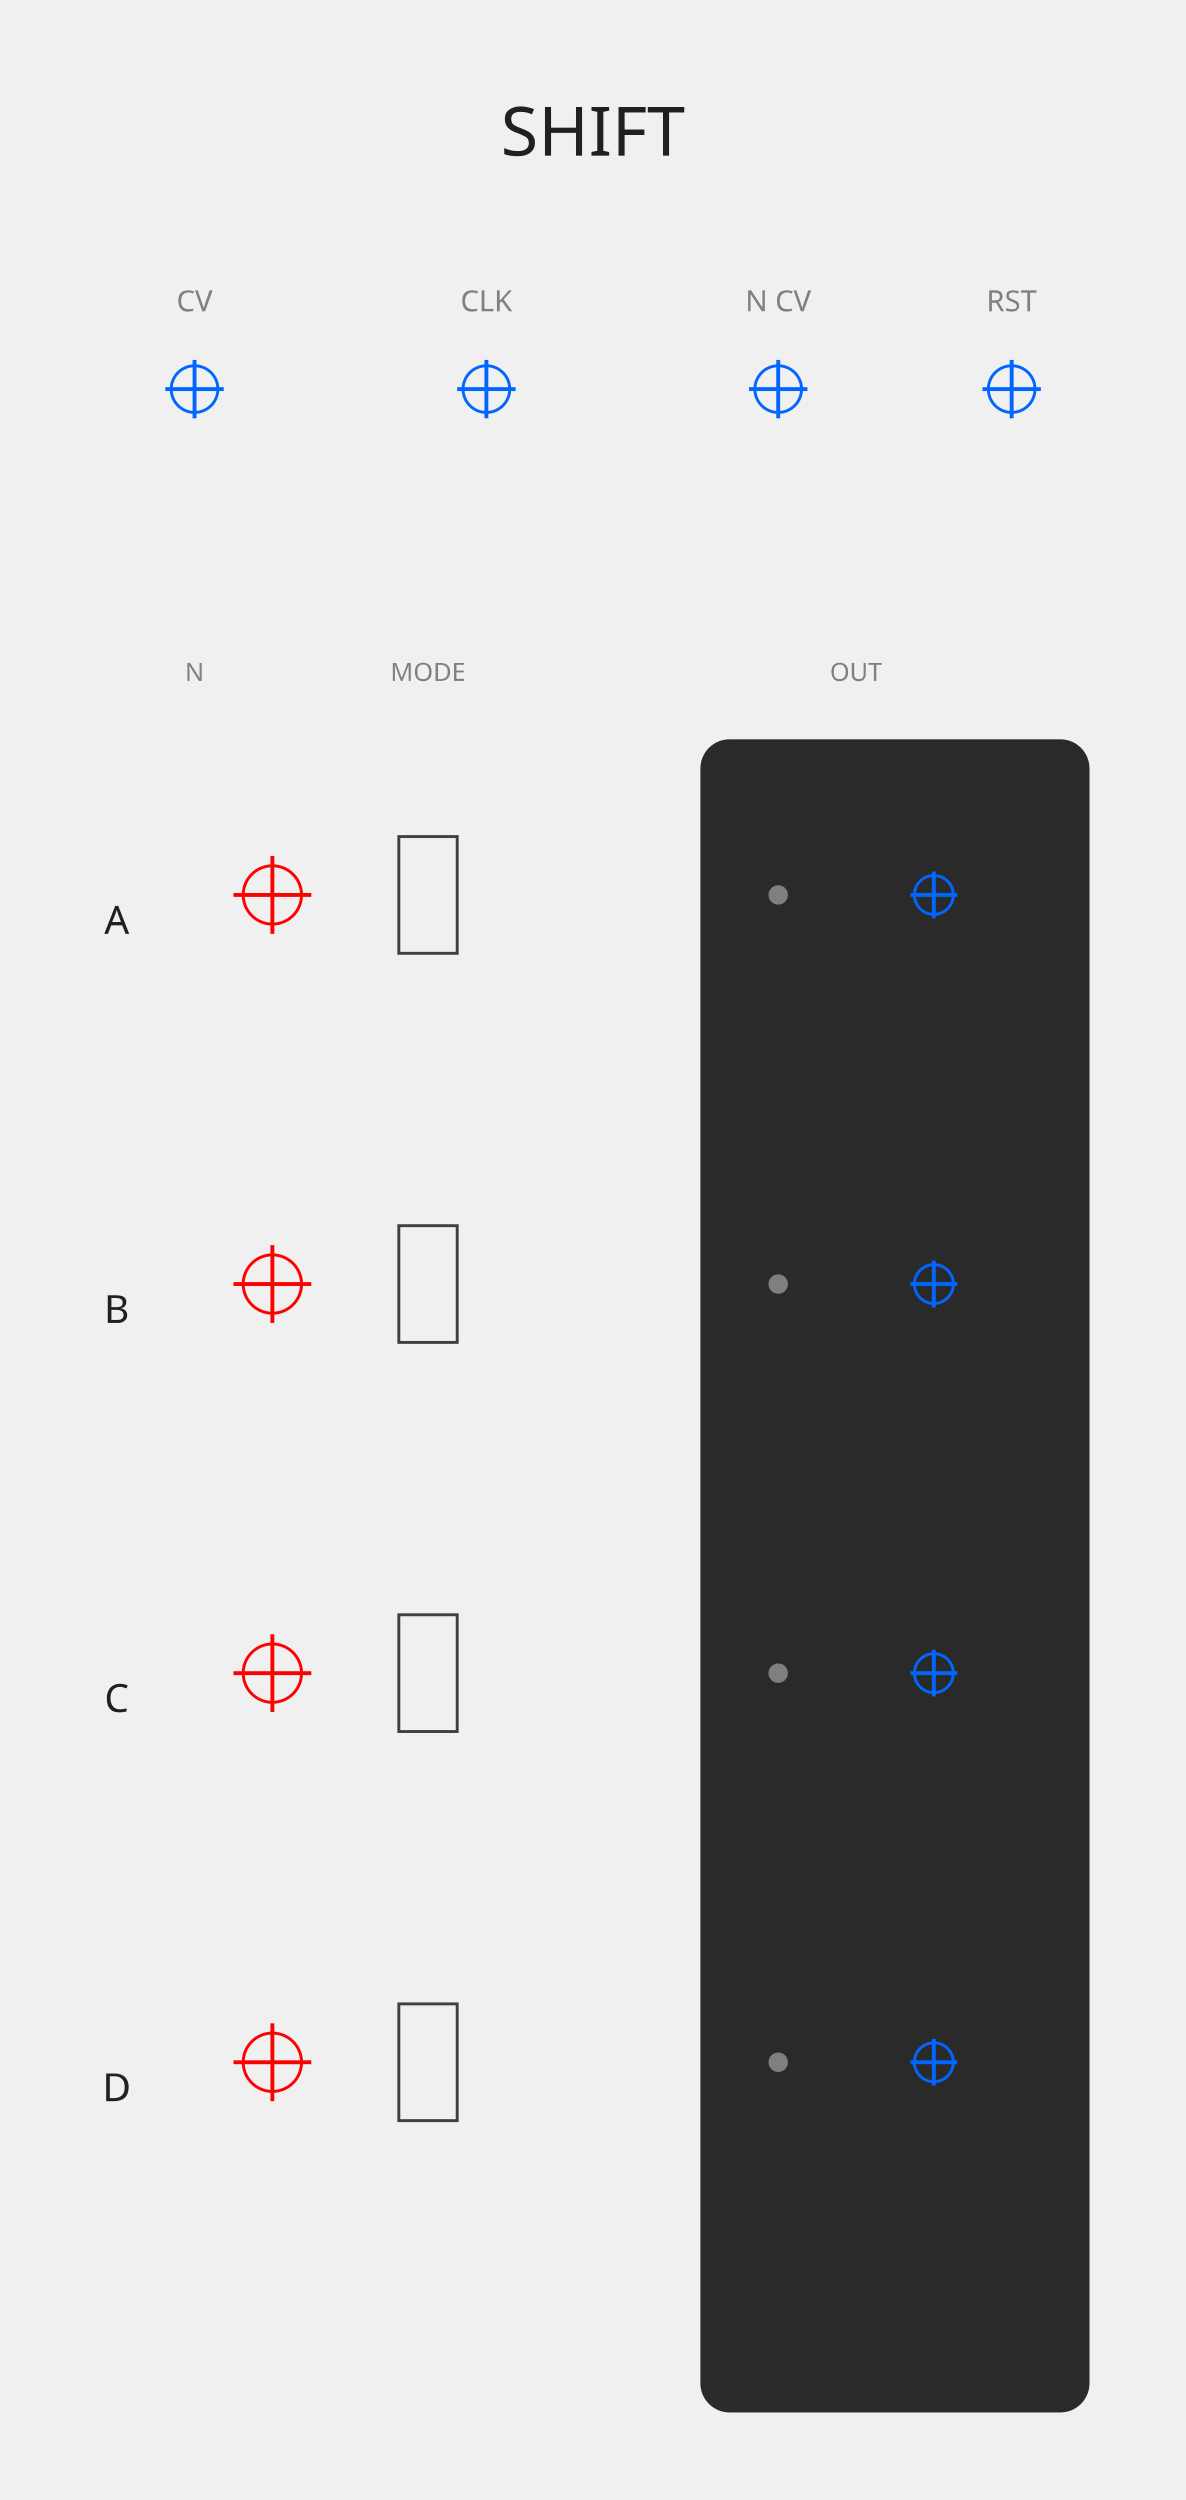
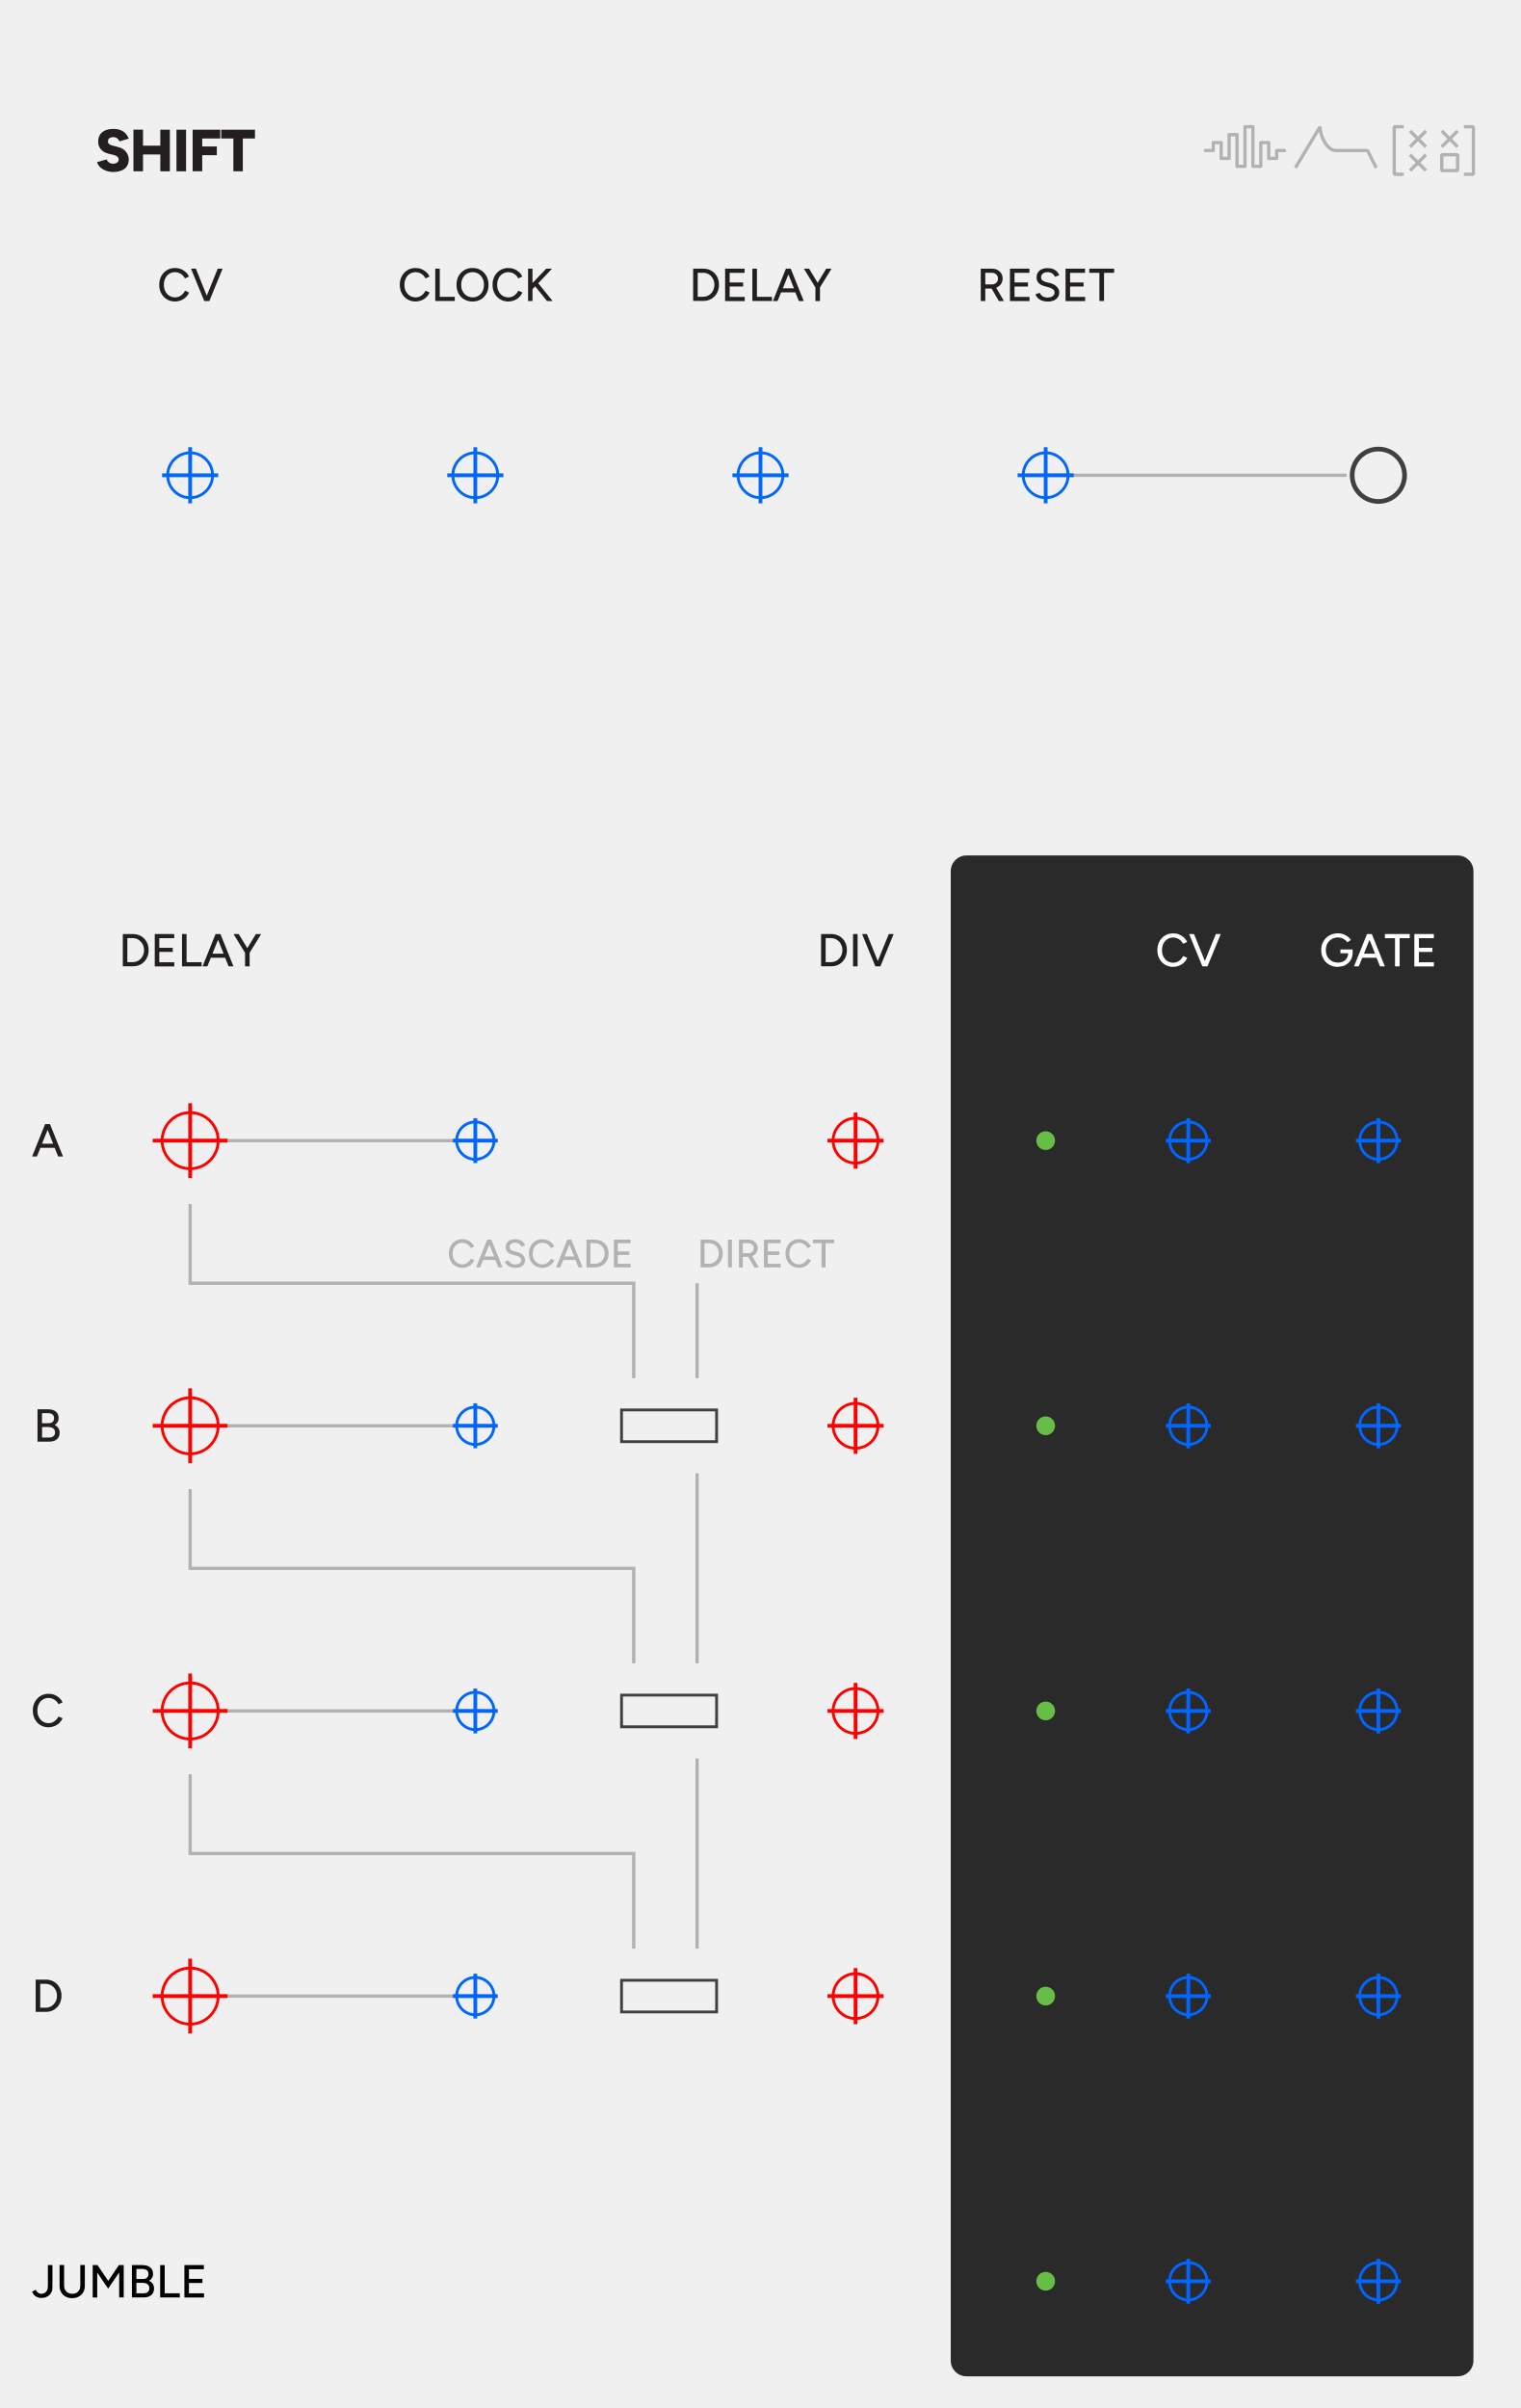
- <svg xmlns="http://www.w3.org/2000/svg" width="60.96mm" height="128.5mm" viewBox="0 0 60.96 128.5">
-   <rect width="60.96" height="128.5" fill="#f0f0f0" />
-   <text x="30.48" y="8" text-anchor="middle" font-family="sans-serif" font-size="3.5" fill="#231f20">SHIFT</text>
-   <text x="10" y="16" text-anchor="middle" font-family="sans-serif" font-size="1.5" fill="#808080">CV</text>
-   <text x="25" y="16" text-anchor="middle" font-family="sans-serif" font-size="1.5" fill="#808080">CLK</text>
-   <text x="40" y="16" text-anchor="middle" font-family="sans-serif" font-size="1.5" fill="#808080">N CV</text>
-   <text x="52" y="16" text-anchor="middle" font-family="sans-serif" font-size="1.5" fill="#808080">RST</text>
-   <g transform="translate(10,20)">
-     <line x1="-1.5" y1="0" x2="1.5" y2="0" stroke="#0066ff" stroke-width="0.2" />
-     <line x1="0" y1="-1.5" x2="0" y2="1.5" stroke="#0066ff" stroke-width="0.2" />
-     <circle cx="0" cy="0" r="1.2" fill="none" stroke="#0066ff" stroke-width="0.15" />
-   </g>
-   <g transform="translate(25,20)">
-     <line x1="-1.5" y1="0" x2="1.5" y2="0" stroke="#0066ff" stroke-width="0.2" />
-     <line x1="0" y1="-1.5" x2="0" y2="1.5" stroke="#0066ff" stroke-width="0.2" />
-     <circle cx="0" cy="0" r="1.2" fill="none" stroke="#0066ff" stroke-width="0.15" />
-   </g>
-   <g transform="translate(40,20)">
-     <line x1="-1.5" y1="0" x2="1.5" y2="0" stroke="#0066ff" stroke-width="0.2" />
-     <line x1="0" y1="-1.5" x2="0" y2="1.5" stroke="#0066ff" stroke-width="0.2" />
-     <circle cx="0" cy="0" r="1.2" fill="none" stroke="#0066ff" stroke-width="0.15" />
-   </g>
-   <g transform="translate(52,20)">
-     <line x1="-1.5" y1="0" x2="1.5" y2="0" stroke="#0066ff" stroke-width="0.2" />
-     <line x1="0" y1="-1.5" x2="0" y2="1.5" stroke="#0066ff" stroke-width="0.2" />
-     <circle cx="0" cy="0" r="1.2" fill="none" stroke="#0066ff" stroke-width="0.15" />
-   </g>
-   <text x="10" y="35" text-anchor="middle" font-family="sans-serif" font-size="1.3" fill="#808080">N</text>
-   <text x="22" y="35" text-anchor="middle" font-family="sans-serif" font-size="1.3" fill="#808080">MODE</text>
-   <text x="44" y="35" text-anchor="middle" font-family="sans-serif" font-size="1.3" fill="#808080">OUT</text>
-   <rect x="36" y="38" width="20" height="86" rx="1.5" ry="1.5" fill="#2a2a2a" />
-   <text x="6" y="48" text-anchor="middle" font-family="sans-serif" font-size="2" fill="#231f20">A</text>
-   <g transform="translate(14,46)">
-     <line x1="-2" y1="0" x2="2" y2="0" stroke="#ff0000" stroke-width="0.2" />
-     <line x1="0" y1="-2" x2="0" y2="2" stroke="#ff0000" stroke-width="0.2" />
-     <circle cx="0" cy="0" r="1.5" fill="none" stroke="#ff0000" stroke-width="0.15" />
-   </g>
-   <rect x="20.5" y="43" width="3" height="6" fill="none" stroke="#404040" stroke-width="0.15" />
-   <circle cx="40" cy="46" r="0.5" fill="#fff" opacity="0.4" />
-   <g transform="translate(48,46)">
-     <line x1="-1.2" y1="0" x2="1.2" y2="0" stroke="#0066ff" stroke-width="0.2" />
-     <line x1="0" y1="-1.2" x2="0" y2="1.2" stroke="#0066ff" stroke-width="0.2" />
-     <circle cx="0" cy="0" r="1" fill="none" stroke="#0066ff" stroke-width="0.15" />
-   </g>
-   <text x="6" y="68" text-anchor="middle" font-family="sans-serif" font-size="2" fill="#231f20">B</text>
-   <g transform="translate(14,66)">
-     <line x1="-2" y1="0" x2="2" y2="0" stroke="#ff0000" stroke-width="0.2" />
-     <line x1="0" y1="-2" x2="0" y2="2" stroke="#ff0000" stroke-width="0.2" />
-     <circle cx="0" cy="0" r="1.5" fill="none" stroke="#ff0000" stroke-width="0.15" />
-   </g>
-   <rect x="20.5" y="63" width="3" height="6" fill="none" stroke="#404040" stroke-width="0.15" />
-   <circle cx="40" cy="66" r="0.5" fill="#fff" opacity="0.4" />
-   <g transform="translate(48,66)">
-     <line x1="-1.2" y1="0" x2="1.2" y2="0" stroke="#0066ff" stroke-width="0.2" />
-     <line x1="0" y1="-1.2" x2="0" y2="1.2" stroke="#0066ff" stroke-width="0.2" />
-     <circle cx="0" cy="0" r="1" fill="none" stroke="#0066ff" stroke-width="0.15" />
-   </g>
-   <text x="6" y="88" text-anchor="middle" font-family="sans-serif" font-size="2" fill="#231f20">C</text>
-   <g transform="translate(14,86)">
-     <line x1="-2" y1="0" x2="2" y2="0" stroke="#ff0000" stroke-width="0.2" />
-     <line x1="0" y1="-2" x2="0" y2="2" stroke="#ff0000" stroke-width="0.2" />
-     <circle cx="0" cy="0" r="1.5" fill="none" stroke="#ff0000" stroke-width="0.15" />
-   </g>
-   <rect x="20.5" y="83" width="3" height="6" fill="none" stroke="#404040" stroke-width="0.15" />
-   <circle cx="40" cy="86" r="0.5" fill="#fff" opacity="0.4" />
-   <g transform="translate(48,86)">
-     <line x1="-1.2" y1="0" x2="1.2" y2="0" stroke="#0066ff" stroke-width="0.2" />
-     <line x1="0" y1="-1.2" x2="0" y2="1.2" stroke="#0066ff" stroke-width="0.2" />
-     <circle cx="0" cy="0" r="1" fill="none" stroke="#0066ff" stroke-width="0.15" />
-   </g>
-   <text x="6" y="108" text-anchor="middle" font-family="sans-serif" font-size="2" fill="#231f20">D</text>
-   <g transform="translate(14,106)">
-     <line x1="-2" y1="0" x2="2" y2="0" stroke="#ff0000" stroke-width="0.2" />
-     <line x1="0" y1="-2" x2="0" y2="2" stroke="#ff0000" stroke-width="0.2" />
-     <circle cx="0" cy="0" r="1.5" fill="none" stroke="#ff0000" stroke-width="0.15" />
-   </g>
-   <rect x="20.5" y="103" width="3" height="6" fill="none" stroke="#404040" stroke-width="0.15" />
-   <circle cx="40" cy="106" r="0.5" fill="#fff" opacity="0.4" />
-   <g transform="translate(48,106)">
-     <line x1="-1.2" y1="0" x2="1.2" y2="0" stroke="#0066ff" stroke-width="0.2" />
-     <line x1="0" y1="-1.2" x2="0" y2="1.2" stroke="#0066ff" stroke-width="0.2" />
-     <circle cx="0" cy="0" r="1" fill="none" stroke="#0066ff" stroke-width="0.15" />
+ <svg xmlns="http://www.w3.org/2000/svg" width="81.28mm" height="128.69mm" viewBox="0 0 230.4 364.8">
+   <g id="Background">
+     <rect x="0" y=".27" width="230.4" height="364.25" fill="#f0f0f0" />
+   </g>
+   <g id="UI">
+     <g>
+       <path id="path12" d="M182.59,22.8h1.2v-1.2h1.2v2.4h1.2v-3.6h1.2v4.8h1.2v-6h1.2v6h1.2v-3.6h1.2v2.4h1.2v-1.2h1.2" fill="none" stroke="#b2b2b2" stroke-linecap="round" stroke-linejoin="round" stroke-width=".5" />
+       <path id="path13" d="M196.36,25.2l3.6-6c0,1.31,1.01,3.6,2.4,3.6h4.8l1.2,2.4" fill="none" stroke="#b2b2b2" stroke-linecap="square" stroke-linejoin="bevel" stroke-width=".5" />
+       <path id="path17" d="M212.4,19.2h-1.2v7.2h1.2" fill="none" stroke="#b2b2b2" stroke-linecap="square" stroke-linejoin="bevel" stroke-width=".5" />
+       <path id="path18" d="M222,19.2h1.2v7.2h-1.2" fill="none" stroke="#b2b2b2" stroke-linecap="square" stroke-linejoin="bevel" stroke-width=".5" />
+       <path id="path21" d="M213.6,19.84l2.4,2.4" fill="none" stroke="#b2b2b2" stroke-linejoin="bevel" stroke-width=".5" />
+       <path id="path22" d="M216,19.84l-2.4,2.4" fill="none" stroke="#b2b2b2" stroke-linejoin="bevel" stroke-width=".5" />
+       <path id="path23-5" d="M213.6,23.44l2.4,2.4" fill="none" stroke="#b2b2b2" stroke-linejoin="bevel" stroke-width=".5" />
+       <path id="path24" d="M213.6,25.84l2.4-2.4" fill="none" stroke="#b2b2b2" stroke-linejoin="bevel" stroke-width=".5" />
+       <path id="path25-3" d="M218.4,19.84l2.4,2.4" fill="none" stroke="#b2b2b2" stroke-linejoin="bevel" stroke-width=".5" />
+       <path id="path26-7" d="M220.8,19.84l-2.4,2.4" fill="none" stroke="#b2b2b2" stroke-linejoin="bevel" stroke-width=".5" />
+       <rect id="rect26" x="218.4" y="23.44" width="2.4" height="2.4" fill="none" stroke="#b2b2b2" stroke-linejoin="bevel" stroke-width=".5" />
+     </g>
+     <line x1="28.8" y1="172.8" x2="74.4" y2="172.8" fill="none" stroke="#b2b2b2" stroke-miterlimit="11.34" stroke-width=".5" />
+     <line x1="158.4" y1="72" x2="204" y2="72" fill="none" stroke="#b2b2b2" stroke-miterlimit="11.34" stroke-width=".5" />
+     <line x1="27.6" y1="216" x2="73.2" y2="216" fill="none" stroke="#b2b2b2" stroke-miterlimit="11.34" stroke-width=".5" />
+     <line x1="27.6" y1="259.2" x2="73.2" y2="259.2" fill="none" stroke="#b2b2b2" stroke-miterlimit="11.34" stroke-width=".5" />
+     <line x1="27.6" y1="302.4" x2="73.2" y2="302.4" fill="none" stroke="#b2b2b2" stroke-miterlimit="11.34" stroke-width=".5" />
+   </g>
+   <g id="Text">
+     <g>
+       <rect x="14.4" y="16.8" width="43.2" height="12" fill="none" />
+       <path d="M17.17,26.06c-.31,0-.6-.04-.88-.12s-.53-.19-.76-.33c-.23-.14-.41-.3-.55-.48s-.23-.37-.27-.57l1.43-.41c.07.17.18.33.35.45s.37.2.62.2c.25,0,.45-.05.62-.17.16-.12.25-.28.25-.47,0-.15-.06-.28-.18-.4s-.28-.2-.5-.26l-.89-.22c-.31-.08-.58-.2-.81-.37-.23-.17-.41-.37-.54-.62s-.19-.52-.19-.83c0-.61.2-1.08.6-1.42.4-.34.97-.51,1.7-.51.4,0,.75.06,1.05.17.3.11.56.27.77.49s.38.49.51.81l-1.42.42c-.05-.16-.15-.31-.31-.44-.16-.13-.36-.2-.62-.2s-.45.06-.59.17c-.14.11-.21.28-.21.5,0,.15.06.27.17.37.11.1.27.17.47.22l.89.23c.51.13.91.36,1.19.71.28.35.43.74.43,1.17,0,.4-.09.74-.27,1.02-.18.28-.45.5-.8.65-.35.15-.77.23-1.26.23Z" fill="#231f20" />
+       <path d="M20.21,25.95v-6.31h1.45v2.43h2.62v-2.42h1.45v6.3h-1.45v-2.55h-2.62v2.55h-1.45Z" fill="#231f20" />
+       <path d="M26.73,25.95v-6.3h1.45v6.3h-1.45Z" fill="#231f20" />
+       <path d="M29.18,25.95v-6.3h4.18v1.33h-2.73v1.21h2.21v1.32h-2.21v2.43h-1.45Z" fill="#231f20" />
+       <path d="M35.35,25.95v-4.97h-1.84v-1.33h5.11v1.33h-1.84v4.97h-1.44Z" fill="#231f20" />
+     </g>
+   </g>
+   <g id="Layer_8" data-name="Layer 8">
+     <rect x="144.02" y="129.6" width="79.18" height="230.4" rx="2.38" ry="2.38" fill="#2a2a2a" />
+     <g isolation="isolate">
+       <g>
+         <path d="M26.53,45.68c-.47,0-.88-.11-1.25-.33-.36-.22-.65-.52-.85-.9-.21-.38-.31-.82-.31-1.31s.1-.93.31-1.31c.21-.38.49-.68.85-.9.36-.22.77-.33,1.24-.33.3,0,.59.05.87.16.28.11.52.26.74.46.22.19.38.42.5.68l-.62.28c-.09-.19-.21-.36-.36-.5-.15-.14-.33-.25-.52-.33-.19-.08-.4-.12-.61-.12-.33,0-.62.08-.88.25-.26.16-.46.39-.6.67s-.22.61-.22.99.07.71.22.99c.15.29.35.51.61.68.26.16.55.24.89.24.21,0,.42-.04.61-.13.19-.09.36-.21.51-.36.15-.15.27-.33.37-.52l.62.27c-.12.27-.28.5-.5.71-.21.21-.46.37-.74.48-.28.11-.57.17-.88.17Z" fill="#231f20" />
+         <path d="M30.94,45.6l-2.01-4.9h.74l1.65,4.1,1.66-4.1h.74l-2.01,4.9h-.76Z" fill="#231f20" />
+       </g>
+     </g>
+     <g isolation="isolate">
+       <g>
+         <path d="M62.97,45.68c-.47,0-.88-.11-1.25-.33-.36-.22-.65-.52-.85-.9-.21-.38-.31-.82-.31-1.31s.1-.93.31-1.31c.21-.38.49-.68.85-.9.36-.22.77-.33,1.24-.33.3,0,.59.05.87.16.28.11.52.26.74.46.22.19.38.42.5.68l-.62.28c-.09-.19-.21-.36-.36-.5-.15-.14-.33-.25-.52-.33-.19-.08-.4-.12-.61-.12-.33,0-.62.08-.88.25-.26.16-.46.39-.6.67-.14.28-.22.61-.22.99s.07.71.22.99c.15.29.35.51.61.68.26.16.55.24.88.24.21,0,.42-.04.61-.13s.36-.21.51-.36c.15-.15.27-.33.37-.52l.62.27c-.12.27-.28.5-.5.71-.21.21-.46.37-.74.48s-.57.17-.88.17Z" fill="#231f20" />
+         <path d="M65.93,45.6v-4.9h.69v4.27h2.27v.63h-2.96Z" fill="#231f20" />
+         <path d="M71.6,45.68c-.48,0-.9-.11-1.27-.32-.37-.21-.66-.51-.87-.9-.21-.38-.31-.82-.31-1.31s.1-.94.31-1.32c.21-.38.49-.68.86-.9.36-.22.78-.33,1.26-.33s.9.11,1.26.33c.36.22.65.52.85.9.21.38.31.82.31,1.31s-.1.93-.31,1.32c-.21.38-.49.68-.85.9-.36.21-.78.32-1.25.32ZM71.61,45.05c.33,0,.62-.08.88-.25.26-.16.46-.39.6-.67s.22-.61.22-.99-.07-.7-.22-.98-.35-.51-.61-.68c-.26-.16-.56-.25-.89-.25s-.63.08-.9.25c-.26.16-.47.39-.61.68s-.22.62-.22.98.07.7.22.99c.15.28.36.51.62.67.26.16.57.25.91.25Z" fill="#231f20" />
+         <path d="M77.02,45.68c-.47,0-.88-.11-1.25-.33-.36-.22-.65-.52-.85-.9-.21-.38-.31-.82-.31-1.31s.1-.93.31-1.31c.21-.38.49-.68.85-.9.36-.22.77-.33,1.24-.33.3,0,.59.05.87.16.28.11.52.26.74.46.22.19.38.42.5.68l-.62.28c-.09-.19-.21-.36-.36-.5-.15-.14-.33-.25-.52-.33-.19-.08-.4-.12-.61-.12-.33,0-.62.08-.88.25-.26.16-.46.39-.6.67s-.22.61-.22.99.07.71.22.99c.15.29.35.51.61.68.26.16.55.24.89.24.21,0,.42-.04.61-.13.19-.09.36-.21.51-.36.15-.15.27-.33.37-.52l.62.27c-.12.27-.28.5-.5.71-.21.21-.46.37-.74.48s-.57.17-.88.17Z" fill="#231f20" />
+         <path d="M79.99,45.6v-4.9h.67v2.17l2.08-2.17h.88l-2.09,2.21,2.18,2.69h-.85l-1.79-2.22-.41.43v1.79h-.67Z" fill="#231f20" />
+       </g>
+     </g>
+     <g isolation="isolate">
+       <g>
+         <path d="M105,45.6v-4.9h1.51c.47,0,.88.1,1.24.31s.65.5.85.86.31.79.31,1.27-.1.9-.31,1.27-.49.66-.85.87-.78.31-1.24.31h-1.51ZM105.69,44.96h.83c.24,0,.46-.05.67-.14.21-.09.39-.22.54-.39.16-.17.28-.36.36-.58.09-.22.13-.46.13-.71s-.04-.49-.13-.71c-.09-.22-.21-.41-.36-.58-.16-.17-.34-.29-.54-.39-.21-.09-.43-.14-.67-.14h-.83v3.61Z" fill="#231f20" />
+         <path d="M109.84,45.6v-4.9h2.95v.63h-2.26v1.46h2.04v.62h-2.04v1.57h2.28v.63h-2.96Z" fill="#231f20" />
+         <path d="M113.97,45.6v-4.9h.69v4.27h2.28v.63h-2.96Z" fill="#231f20" />
+         <path d="M117.08,45.6l1.97-4.9h.73l1.97,4.9h-.74l-.53-1.31h-2.16l-.53,1.31h-.73ZM118.58,43.68h1.69l-.84-2.11-.85,2.11Z" fill="#231f20" />
+         <path d="M123.52,45.6v-2.05l-1.75-2.85h.79l1.3,2.14,1.3-2.14h.8l-1.75,2.84v2.06h-.69Z" fill="#231f20" />
+       </g>
+     </g>
+     <g isolation="isolate">
+       <g>
+         <path d="M148.57,45.6v-4.9h1.65c.33,0,.61.06.86.19s.45.31.59.53c.14.23.21.49.21.79,0,.32-.09.6-.27.85-.18.24-.42.42-.71.53l1.18,2.01h-.78l-1.09-1.88h-.96v1.88h-.69ZM149.26,43.09h1.03c.17,0,.32-.04.45-.12s.24-.18.32-.31c.08-.13.12-.28.12-.45,0-.26-.09-.47-.27-.64-.18-.16-.42-.25-.71-.25h-.95v1.76Z" fill="#231f20" />
+         <path d="M152.99,45.6v-4.9h2.95v.63h-2.26v1.46h2.04v.62h-2.04v1.57h2.27v.63h-2.96Z" fill="#231f20" />
+         <path d="M158.71,45.68c-.26,0-.5-.03-.71-.09s-.4-.14-.55-.25-.29-.22-.39-.35c-.1-.13-.17-.27-.22-.41l.67-.22c.07.19.2.36.4.5.2.14.44.21.72.22.35,0,.62-.07.82-.21.2-.14.3-.32.3-.55,0-.21-.09-.38-.26-.51-.17-.13-.4-.23-.69-.3l-.57-.15c-.22-.06-.43-.15-.61-.26-.18-.11-.33-.25-.44-.43-.11-.17-.16-.38-.16-.62,0-.45.15-.8.44-1.05.29-.25.71-.38,1.26-.38.32,0,.59.05.83.15.23.1.43.23.58.4.15.16.26.34.33.54l-.67.22c-.08-.21-.21-.38-.41-.51s-.43-.19-.71-.19c-.29,0-.53.07-.7.21s-.26.33-.26.57c0,.21.07.36.2.47.13.11.31.19.54.25l.57.14c.46.11.81.3,1.06.56.25.26.38.54.38.85,0,.27-.07.51-.2.72s-.33.38-.59.5-.58.19-.96.19Z" fill="#231f20" />
+         <path d="M161.41,45.6v-4.9h2.95v.63h-2.26v1.46h2.04v.62h-2.04v1.57h2.28v.63h-2.96Z" fill="#231f20" />
+         <path d="M166.54,45.6v-4.27h-1.53v-.63h3.76v.63h-1.53v4.27h-.69Z" fill="#231f20" />
+       </g>
+     </g>
+     <g>
+       <line x1="24.55" y1="72" x2="33.05" y2="72" fill="none" stroke="#06f" stroke-miterlimit="11.34" stroke-width=".57" />
+       <line x1="28.8" y1="67.75" x2="28.8" y2="76.25" fill="none" stroke="#06f" stroke-miterlimit="11.34" stroke-width=".57" />
+       <circle cx="28.8" cy="72" r="3.4" fill="none" stroke="#06f" stroke-miterlimit="11.34" stroke-width=".43" />
+     </g>
+     <g>
+       <line x1="67.75" y1="72" x2="76.25" y2="72" fill="none" stroke="#06f" stroke-miterlimit="11.34" stroke-width=".57" />
+       <line x1="72" y1="67.75" x2="72" y2="76.25" fill="none" stroke="#06f" stroke-miterlimit="11.34" stroke-width=".57" />
+       <circle cx="72" cy="72" r="3.4" fill="none" stroke="#06f" stroke-miterlimit="11.34" stroke-width=".43" />
+     </g>
+     <g>
+       <line x1="110.95" y1="72" x2="119.45" y2="72" fill="none" stroke="#06f" stroke-miterlimit="11.34" stroke-width=".57" />
+       <line x1="115.2" y1="67.75" x2="115.2" y2="76.25" fill="none" stroke="#06f" stroke-miterlimit="11.34" stroke-width=".57" />
+       <circle cx="115.2" cy="72" r="3.4" fill="none" stroke="#06f" stroke-miterlimit="11.34" stroke-width=".43" />
+     </g>
+     <g>
+       <line x1="154.15" y1="72" x2="162.65" y2="72" fill="none" stroke="#06f" stroke-miterlimit="11.34" stroke-width=".57" />
+       <line x1="158.4" y1="67.75" x2="158.4" y2="76.25" fill="none" stroke="#06f" stroke-miterlimit="11.34" stroke-width=".57" />
+       <circle cx="158.4" cy="72" r="3.4" fill="none" stroke="#06f" stroke-miterlimit="11.34" stroke-width=".43" />
+     </g>
+     <circle cx="208.8" cy="72" r="3.97" fill="none" stroke="#404040" stroke-miterlimit="11.34" stroke-width=".71" />
+     <g isolation="isolate">
+       <g>
+         <path d="M18.6,146.4v-4.9h1.51c.47,0,.88.1,1.24.31.36.21.64.5.85.86.21.37.31.79.31,1.27s-.1.9-.31,1.27c-.21.37-.49.66-.85.87-.36.21-.78.31-1.24.31h-1.51ZM19.29,145.76h.83c.24,0,.46-.05.67-.14.21-.09.39-.22.54-.39s.28-.36.36-.58c.09-.22.13-.46.13-.71s-.04-.49-.13-.71c-.09-.22-.21-.41-.36-.58s-.34-.29-.54-.39c-.21-.09-.43-.14-.67-.14h-.83v3.61Z" fill="#231f20" />
+         <path d="M23.44,146.4v-4.9h2.95v.63h-2.26v1.46h2.04v.62h-2.04v1.57h2.27v.63h-2.96Z" fill="#231f20" />
+         <path d="M27.57,146.4v-4.9h.69v4.27h2.28v.63h-2.96Z" fill="#231f20" />
+         <path d="M30.68,146.4l1.97-4.9h.74l1.97,4.9h-.73l-.53-1.31h-2.16l-.53,1.31h-.73ZM32.18,144.48h1.69l-.84-2.11-.85,2.11Z" fill="#231f20" />
+         <path d="M37.12,146.4v-2.05l-1.75-2.85h.79l1.3,2.14,1.3-2.14h.8l-1.75,2.84v2.06h-.69Z" fill="#231f20" />
+       </g>
+     </g>
+     <g>
+       <path d="M70.05,192.07c-.4,0-.76-.09-1.07-.28-.31-.19-.56-.44-.73-.77-.18-.33-.26-.7-.26-1.12s.09-.8.26-1.12c.18-.33.42-.58.73-.77.31-.19.66-.28,1.06-.28.26,0,.51.05.74.14.24.09.45.22.63.39.19.17.33.36.43.58l-.53.24c-.08-.16-.18-.31-.31-.43-.13-.12-.28-.21-.45-.28-.17-.07-.34-.1-.52-.1-.28,0-.53.07-.75.21-.22.14-.39.33-.52.58s-.19.53-.19.85.06.6.19.85.3.44.52.58c.22.14.47.21.76.21.18,0,.36-.04.52-.11s.31-.18.44-.31.24-.28.32-.45l.53.23c-.1.23-.24.43-.43.61-.18.18-.39.31-.63.41s-.49.15-.75.15Z" fill="#b2b2b2" />
+       <path d="M72.11,192l1.69-4.2h.63l1.69,4.2h-.63l-.45-1.12h-1.85l-.45,1.12h-.63ZM73.4,190.35h1.45l-.72-1.81-.73,1.81Z" fill="#b2b2b2" />
+       <path d="M78.07,192.07c-.22,0-.43-.03-.61-.08-.18-.05-.34-.12-.47-.21-.13-.09-.25-.19-.33-.3-.09-.11-.15-.23-.19-.35l.57-.19c.06.16.17.31.34.43.17.12.37.18.62.19.3,0,.53-.06.7-.18s.25-.28.25-.47c0-.18-.07-.33-.22-.44-.15-.11-.34-.2-.59-.26l-.49-.13c-.19-.05-.37-.13-.53-.22-.16-.1-.28-.22-.38-.37-.09-.15-.14-.33-.14-.53,0-.38.12-.68.38-.9s.61-.32,1.08-.32c.27,0,.51.04.71.13s.36.2.5.34c.13.14.22.29.28.46l-.57.19c-.07-.18-.18-.33-.35-.43-.16-.11-.37-.17-.61-.17s-.45.06-.6.18c-.15.12-.22.28-.22.49,0,.18.06.31.17.41.11.09.27.17.46.21l.49.12c.39.1.7.25.91.48s.32.46.32.73c0,.23-.06.43-.17.61-.11.18-.28.33-.5.43-.22.11-.5.16-.82.16Z" fill="#b2b2b2" />
+       <path d="M82.18,192.07c-.4,0-.76-.09-1.07-.28-.31-.19-.56-.44-.73-.77-.18-.33-.26-.7-.26-1.12s.09-.8.26-1.12c.18-.33.42-.58.73-.77.31-.19.66-.28,1.06-.28.26,0,.51.05.74.14.24.09.45.22.63.39.19.17.33.36.43.58l-.53.24c-.08-.16-.18-.31-.31-.43-.13-.12-.28-.21-.45-.28-.17-.07-.34-.1-.52-.1-.28,0-.53.07-.75.21-.22.14-.39.33-.52.58s-.19.53-.19.85.06.6.19.85.3.44.52.58c.22.14.47.21.76.21.18,0,.36-.04.52-.11s.31-.18.44-.31.24-.28.32-.45l.53.23c-.1.23-.24.43-.43.61-.18.18-.39.31-.63.41s-.49.15-.75.15Z" fill="#b2b2b2" />
+       <path d="M84.24,192l1.69-4.2h.63l1.69,4.2h-.63l-.45-1.12h-1.85l-.45,1.12h-.63ZM85.52,190.35h1.45l-.72-1.81-.73,1.81Z" fill="#b2b2b2" />
+       <path d="M88.84,192v-4.2h1.3c.4,0,.75.09,1.06.27.31.18.55.43.73.74.18.32.26.68.26,1.09s-.09.77-.26,1.09c-.18.32-.42.56-.73.74-.31.18-.67.27-1.06.27h-1.3ZM89.43,191.45h.71c.2,0,.39-.04.57-.12.18-.08.33-.19.47-.33.13-.14.24-.31.31-.5.07-.19.11-.39.11-.61s-.04-.42-.11-.61c-.07-.19-.18-.35-.31-.5-.13-.14-.29-.25-.47-.33-.18-.08-.37-.12-.57-.12h-.71v3.1Z" fill="#b2b2b2" />
+       <path d="M92.99,192v-4.2h2.53v.54h-1.94v1.25h1.75v.53h-1.75v1.34h1.95v.54h-2.54Z" fill="#b2b2b2" />
+     </g>
+     <g>
+       <path d="M106.13,192v-4.2h1.3c.4,0,.75.09,1.06.27.31.18.55.43.73.74.18.32.26.68.26,1.09s-.09.77-.26,1.09c-.18.32-.42.56-.73.74-.31.18-.67.27-1.06.27h-1.3ZM106.72,191.45h.71c.2,0,.39-.04.57-.12.18-.08.33-.19.47-.33.13-.14.24-.31.31-.5.07-.19.11-.39.11-.61s-.04-.42-.11-.61c-.07-.19-.18-.35-.31-.5-.13-.14-.29-.25-.47-.33-.18-.08-.37-.12-.57-.12h-.71v3.1Z" fill="#b2b2b2" />
+       <path d="M110.28,192v-4.2h.59v4.2h-.59Z" fill="#b2b2b2" />
+       <path d="M111.94,192v-4.2h1.42c.28,0,.53.05.74.17s.38.26.5.46.18.42.18.67c0,.28-.08.52-.23.73-.16.21-.36.36-.61.46l1.01,1.72h-.67l-.94-1.61h-.82v1.61h-.59ZM112.52,189.85h.88c.14,0,.27-.03.39-.1.11-.07.21-.16.28-.27.07-.11.1-.24.1-.39,0-.22-.08-.41-.23-.55-.16-.14-.36-.21-.61-.21h-.81v1.51Z" fill="#b2b2b2" />
+       <path d="M115.72,192v-4.2h2.53v.54h-1.94v1.25h1.75v.53h-1.75v1.34h1.95v.54h-2.54Z" fill="#b2b2b2" />
+       <path d="M121.05,192.07c-.4,0-.76-.09-1.07-.28-.31-.19-.56-.44-.73-.77-.18-.33-.26-.7-.26-1.12s.09-.8.26-1.12c.18-.33.42-.58.73-.77.31-.19.66-.28,1.06-.28.26,0,.51.05.74.14.24.09.45.22.63.39s.33.36.43.58l-.53.24c-.08-.16-.18-.31-.31-.43-.13-.12-.28-.21-.45-.28-.17-.07-.34-.1-.52-.1-.28,0-.53.07-.75.21-.22.14-.39.33-.52.58-.12.24-.19.53-.19.85s.06.6.19.85c.13.25.3.44.52.58.22.14.48.21.76.21.18,0,.36-.04.52-.11s.31-.18.44-.31c.13-.13.24-.28.32-.45l.53.23c-.1.23-.24.43-.43.61-.18.18-.4.31-.63.41-.24.1-.49.15-.75.15Z" fill="#b2b2b2" />
+       <path d="M124.45,192v-3.66h-1.31v-.54h3.22v.54h-1.31v3.66h-.59Z" fill="#b2b2b2" />
+     </g>
+     <g isolation="isolate">
+       <g>
+         <path d="M124.38,146.4v-4.9h1.51c.47,0,.88.1,1.24.31.36.21.65.5.85.86.21.37.31.79.31,1.27s-.1.9-.31,1.27c-.21.37-.49.66-.85.87-.36.21-.78.31-1.24.31h-1.51ZM125.07,145.76h.83c.24,0,.46-.05.67-.14.21-.09.39-.22.54-.39.16-.17.28-.36.37-.58.09-.22.13-.46.13-.71s-.04-.49-.13-.71c-.09-.22-.21-.41-.37-.58-.16-.17-.34-.29-.54-.39-.21-.09-.43-.14-.67-.14h-.83v3.61Z" fill="#231f20" />
+         <path d="M129.22,146.4v-4.9h.69v4.9h-.69Z" fill="#231f20" />
+         <path d="M132.6,146.4l-2.01-4.9h.73l1.65,4.1,1.66-4.1h.74l-2.01,4.9h-.76Z" fill="#231f20" />
+       </g>
+     </g>
+     <g isolation="isolate">
+       <g>
+         <path d="M177.73,146.48c-.47,0-.88-.11-1.25-.33-.36-.22-.65-.52-.85-.9-.21-.38-.31-.82-.31-1.31s.1-.93.31-1.31c.21-.38.49-.68.85-.9.36-.22.77-.33,1.24-.33.3,0,.59.05.87.16.28.11.52.26.74.46.22.19.38.42.5.68l-.62.28c-.09-.19-.21-.36-.36-.5-.15-.14-.33-.25-.52-.33-.19-.08-.4-.12-.61-.12-.33,0-.62.08-.88.25-.26.16-.46.39-.6.67s-.22.61-.22.99.07.71.22.99c.15.29.35.51.61.68.26.16.55.24.89.24.21,0,.42-.04.61-.13.19-.09.36-.21.51-.36.15-.15.27-.33.37-.52l.62.27c-.12.27-.28.5-.5.71-.21.21-.46.37-.74.48-.28.11-.57.17-.88.17Z" fill="#fff" />
+         <path d="M182.14,146.4l-2.01-4.9h.74l1.65,4.1,1.66-4.1h.74l-2.01,4.9h-.76Z" fill="#fff" />
+       </g>
+     </g>
+     <g isolation="isolate">
+       <g>
+         <path d="M202.69,146.48c-.5,0-.94-.11-1.32-.33-.38-.22-.69-.52-.9-.9-.22-.38-.33-.82-.33-1.31s.11-.94.33-1.32c.22-.38.52-.68.9-.9.38-.22.83-.33,1.32-.33.27,0,.53.04.78.13.25.09.48.21.68.36.2.15.37.33.49.52l-.55.36c-.09-.15-.21-.27-.36-.39-.15-.11-.31-.2-.49-.26s-.36-.09-.54-.09c-.36,0-.68.08-.96.25-.28.16-.5.39-.66.67-.16.28-.24.62-.24.99s.08.7.23.98.38.51.66.67c.28.16.61.25.97.25.29,0,.55-.06.78-.18.23-.12.41-.28.54-.5.13-.21.2-.46.21-.74h-1.18v-.57h1.85v.5c0,.42-.1.8-.29,1.11s-.45.56-.78.74c-.33.18-.71.26-1.14.26Z" fill="#fff" />
+         <path d="M205.11,146.4l1.97-4.9h.73l1.97,4.9h-.73l-.53-1.31h-2.16l-.53,1.31h-.74ZM206.61,144.48h1.69l-.84-2.11-.85,2.11Z" fill="#fff" />
+         <path d="M211.32,146.4v-4.27h-1.53v-.63h3.76v.63h-1.53v4.27h-.69Z" fill="#fff" />
+         <path d="M214.25,146.4v-4.9h2.95v.63h-2.26v1.46h2.04v.62h-2.04v1.57h2.27v.63h-2.96Z" fill="#fff" />
+       </g>
+     </g>
+     <circle cx="158.4" cy="172.8" r="1.42" fill="#67bd45" isolation="isolate" />
+     <g>
+       <line x1="176.6" y1="172.8" x2="183.4" y2="172.8" fill="none" stroke="#06f" stroke-miterlimit="11.34" stroke-width=".57" />
+       <line x1="180" y1="169.4" x2="180" y2="176.2" fill="none" stroke="#06f" stroke-miterlimit="11.34" stroke-width=".57" />
+       <circle cx="180" cy="172.8" r="2.83" fill="none" stroke="#06f" stroke-miterlimit="11.34" stroke-width=".43" />
+     </g>
+     <g>
+       <line x1="205.4" y1="172.8" x2="212.2" y2="172.8" fill="none" stroke="#06f" stroke-miterlimit="11.34" stroke-width=".57" />
+       <line x1="208.8" y1="169.4" x2="208.8" y2="176.2" fill="none" stroke="#06f" stroke-miterlimit="11.34" stroke-width=".57" />
+       <circle cx="208.8" cy="172.8" r="2.83" fill="none" stroke="#06f" stroke-miterlimit="11.34" stroke-width=".43" />
+     </g>
+     <circle cx="158.4" cy="216" r="1.42" fill="#67bd45" isolation="isolate" />
+     <g>
+       <line x1="176.6" y1="216" x2="183.4" y2="216" fill="none" stroke="#06f" stroke-miterlimit="11.34" stroke-width=".57" />
+       <line x1="180" y1="212.6" x2="180" y2="219.4" fill="none" stroke="#06f" stroke-miterlimit="11.34" stroke-width=".57" />
+       <circle cx="180" cy="216" r="2.83" fill="none" stroke="#06f" stroke-miterlimit="11.34" stroke-width=".43" />
+     </g>
+     <g>
+       <line x1="205.4" y1="216" x2="212.2" y2="216" fill="none" stroke="#06f" stroke-miterlimit="11.34" stroke-width=".57" />
+       <line x1="208.8" y1="212.6" x2="208.8" y2="219.4" fill="none" stroke="#06f" stroke-miterlimit="11.34" stroke-width=".57" />
+       <circle cx="208.8" cy="216" r="2.83" fill="none" stroke="#06f" stroke-miterlimit="11.34" stroke-width=".43" />
+     </g>
+     <circle cx="158.4" cy="259.2" r="1.42" fill="#67bd45" isolation="isolate" />
+     <g>
+       <line x1="176.6" y1="259.2" x2="183.4" y2="259.2" fill="none" stroke="#06f" stroke-miterlimit="11.34" stroke-width=".57" />
+       <line x1="180" y1="255.8" x2="180" y2="262.6" fill="none" stroke="#06f" stroke-miterlimit="11.34" stroke-width=".57" />
+       <circle cx="180" cy="259.2" r="2.83" fill="none" stroke="#06f" stroke-miterlimit="11.34" stroke-width=".43" />
+     </g>
+     <g>
+       <line x1="205.4" y1="259.2" x2="212.2" y2="259.2" fill="none" stroke="#06f" stroke-miterlimit="11.34" stroke-width=".57" />
+       <line x1="208.8" y1="255.8" x2="208.8" y2="262.6" fill="none" stroke="#06f" stroke-miterlimit="11.34" stroke-width=".57" />
+       <circle cx="208.8" cy="259.2" r="2.83" fill="none" stroke="#06f" stroke-miterlimit="11.34" stroke-width=".43" />
+     </g>
+     <g isolation="isolate">
+       <path d="M5.4,304.8v-4.9h1.51c.47,0,.88.1,1.24.31.36.21.65.5.85.86.21.37.31.79.31,1.27s-.1.9-.31,1.27c-.21.37-.49.66-.85.87-.36.21-.78.31-1.24.31h-1.51ZM6.09,304.16h.83c.24,0,.46-.05.67-.14.21-.09.39-.22.54-.38.16-.17.28-.36.37-.58.09-.22.13-.46.13-.71s-.04-.49-.13-.71c-.09-.22-.21-.41-.37-.58-.16-.17-.34-.29-.54-.38-.21-.09-.43-.14-.67-.14h-.83v3.61Z" fill="#231f20" />
+     </g>
+     <g>
+       <line x1="23.13" y1="302.4" x2="34.47" y2="302.4" fill="none" stroke="red" stroke-miterlimit="11.34" stroke-width=".57" />
+       <line x1="28.8" y1="296.73" x2="28.8" y2="308.07" fill="none" stroke="red" stroke-miterlimit="11.34" stroke-width=".57" />
+       <circle cx="28.8" cy="302.4" r="4.25" fill="none" stroke="red" stroke-miterlimit="11.34" stroke-width=".43" />
+     </g>
+     <g>
+       <line x1="68.6" y1="302.4" x2="75.4" y2="302.4" fill="none" stroke="#06f" stroke-miterlimit="11.34" stroke-width=".57" />
+       <line x1="72" y1="299" x2="72" y2="305.8" fill="none" stroke="#06f" stroke-miterlimit="11.34" stroke-width=".57" />
+       <circle cx="72" cy="302.4" r="2.83" fill="none" stroke="#06f" stroke-miterlimit="11.34" stroke-width=".43" />
+     </g>
+     <rect x="98.95" y="295.2" width="4.8" height="14.4" transform="translate(-201.05 403.75) rotate(-90)" fill="none" stroke="#404040" stroke-miterlimit="11.34" stroke-width=".43" />
+     <g>
+       <line x1="125.35" y1="302.4" x2="133.85" y2="302.4" fill="none" stroke="red" stroke-miterlimit="11.34" stroke-width=".57" />
+       <line x1="129.6" y1="298.15" x2="129.6" y2="306.65" fill="none" stroke="red" stroke-miterlimit="11.34" stroke-width=".57" />
+       <circle cx="129.6" cy="302.4" r="3.4" fill="none" stroke="red" stroke-miterlimit="11.34" stroke-width=".43" />
+     </g>
+     <g isolation="isolate">
+       <path d="M7.38,261.68c-.47,0-.88-.11-1.25-.33s-.65-.52-.85-.9c-.21-.38-.31-.82-.31-1.31s.1-.93.31-1.31c.21-.38.49-.68.85-.9s.77-.33,1.24-.33c.3,0,.59.05.87.16s.52.26.74.46.38.42.5.68l-.62.28c-.09-.19-.21-.36-.37-.5-.15-.14-.33-.25-.52-.33-.19-.08-.39-.12-.61-.12-.33,0-.62.08-.88.25-.26.16-.46.39-.6.67-.14.28-.22.61-.22.99s.07.71.22.99c.15.29.35.51.61.68.26.16.55.24.88.24.21,0,.42-.04.61-.13.19-.09.36-.21.51-.36.15-.15.28-.33.37-.52l.62.27c-.12.27-.28.5-.5.71-.21.21-.46.37-.74.48-.28.11-.57.17-.88.17Z" fill="#231f20" />
+     </g>
+     <g>
+       <line x1="23.13" y1="259.2" x2="34.47" y2="259.2" fill="none" stroke="red" stroke-miterlimit="11.34" stroke-width=".57" />
+       <line x1="28.8" y1="253.53" x2="28.8" y2="264.87" fill="none" stroke="red" stroke-miterlimit="11.34" stroke-width=".57" />
+       <circle cx="28.8" cy="259.2" r="4.25" fill="none" stroke="red" stroke-miterlimit="11.34" stroke-width=".43" />
+     </g>
+     <g>
+       <line x1="68.6" y1="259.2" x2="75.4" y2="259.2" fill="none" stroke="#06f" stroke-miterlimit="11.34" stroke-width=".57" />
+       <line x1="72" y1="255.8" x2="72" y2="262.6" fill="none" stroke="#06f" stroke-miterlimit="11.34" stroke-width=".57" />
+       <circle cx="72" cy="259.2" r="2.83" fill="none" stroke="#06f" stroke-miterlimit="11.34" stroke-width=".43" />
+     </g>
+     <rect x="98.95" y="252" width="4.8" height="14.4" transform="translate(-157.85 360.55) rotate(-90)" fill="none" stroke="#404040" stroke-miterlimit="11.34" stroke-width=".43" />
+     <g>
+       <line x1="125.35" y1="259.2" x2="133.85" y2="259.2" fill="none" stroke="red" stroke-miterlimit="11.34" stroke-width=".57" />
+       <line x1="129.6" y1="254.95" x2="129.6" y2="263.45" fill="none" stroke="red" stroke-miterlimit="11.34" stroke-width=".57" />
+       <circle cx="129.6" cy="259.2" r="3.4" fill="none" stroke="red" stroke-miterlimit="11.34" stroke-width=".43" />
+     </g>
+     <g isolation="isolate">
+       <path d="M5.68,218.4v-4.9h1.58c.34,0,.62.05.86.15.24.1.43.25.56.46.13.2.2.45.2.74,0,.22-.05.42-.16.6s-.25.32-.44.43c.24.12.43.27.56.47s.19.43.19.7c0,.28-.06.53-.19.73s-.31.36-.54.46c-.23.1-.51.16-.84.16h-1.78ZM6.36,215.61h1.01c.25,0,.45-.07.6-.2.15-.13.22-.32.22-.56s-.08-.44-.25-.57-.4-.2-.71-.2h-.87v1.53ZM6.36,217.78h1.06c.29,0,.51-.07.68-.21.16-.14.24-.32.24-.56,0-.26-.09-.46-.28-.61-.18-.14-.44-.21-.77-.21h-.92v1.58Z" fill="#231f20" />
+     </g>
+     <g>
+       <line x1="23.13" y1="216" x2="34.47" y2="216" fill="none" stroke="red" stroke-miterlimit="11.34" stroke-width=".57" />
+       <line x1="28.8" y1="210.33" x2="28.8" y2="221.67" fill="none" stroke="red" stroke-miterlimit="11.34" stroke-width=".57" />
+       <circle cx="28.8" cy="216" r="4.25" fill="none" stroke="red" stroke-miterlimit="11.34" stroke-width=".43" />
+     </g>
+     <g>
+       <line x1="68.6" y1="216" x2="75.4" y2="216" fill="none" stroke="#06f" stroke-miterlimit="11.34" stroke-width=".57" />
+       <line x1="72" y1="212.6" x2="72" y2="219.4" fill="none" stroke="#06f" stroke-miterlimit="11.34" stroke-width=".57" />
+       <circle cx="72" cy="216" r="2.83" fill="none" stroke="#06f" stroke-miterlimit="11.34" stroke-width=".43" />
+     </g>
+     <rect x="98.95" y="208.8" width="4.8" height="14.4" transform="translate(-114.65 317.35) rotate(-90)" fill="none" stroke="#404040" stroke-miterlimit="11.34" stroke-width=".43" />
+     <g>
+       <line x1="125.35" y1="216" x2="133.85" y2="216" fill="none" stroke="red" stroke-miterlimit="11.34" stroke-width=".57" />
+       <line x1="129.6" y1="211.75" x2="129.6" y2="220.25" fill="none" stroke="red" stroke-miterlimit="11.34" stroke-width=".57" />
+       <circle cx="129.6" cy="216" r="3.4" fill="none" stroke="red" stroke-miterlimit="11.34" stroke-width=".43" />
+     </g>
+     <g isolation="isolate">
+       <path d="M4.86,175.2l1.97-4.9h.74l1.97,4.9h-.73l-.53-1.31h-2.16l-.53,1.31h-.74ZM6.36,173.27h1.69l-.84-2.11-.85,2.11Z" fill="#231f20" />
+     </g>
+     <g>
+       <line x1="23.13" y1="172.8" x2="34.47" y2="172.8" fill="none" stroke="red" stroke-miterlimit="11.34" stroke-width=".57" />
+       <line x1="28.8" y1="167.13" x2="28.8" y2="178.47" fill="none" stroke="red" stroke-miterlimit="11.34" stroke-width=".57" />
+       <circle cx="28.8" cy="172.8" r="4.25" fill="none" stroke="red" stroke-miterlimit="11.34" stroke-width=".43" />
+     </g>
+     <g>
+       <line x1="68.6" y1="172.8" x2="75.4" y2="172.8" fill="none" stroke="#06f" stroke-miterlimit="11.34" stroke-width=".57" />
+       <line x1="72" y1="169.4" x2="72" y2="176.2" fill="none" stroke="#06f" stroke-miterlimit="11.34" stroke-width=".57" />
+       <circle cx="72" cy="172.8" r="2.83" fill="none" stroke="#06f" stroke-miterlimit="11.34" stroke-width=".43" />
+     </g>
+     <g>
+       <line x1="125.35" y1="172.8" x2="133.85" y2="172.8" fill="none" stroke="red" stroke-miterlimit="11.34" stroke-width=".57" />
+       <line x1="129.6" y1="168.55" x2="129.6" y2="177.05" fill="none" stroke="red" stroke-miterlimit="11.34" stroke-width=".57" />
+       <circle cx="129.6" cy="172.8" r="3.4" fill="none" stroke="red" stroke-miterlimit="11.34" stroke-width=".43" />
+     </g>
+     <circle cx="158.4" cy="302.4" r="1.42" fill="#67bd45" isolation="isolate" />
+     <circle cx="158.4" cy="345.6" r="1.42" fill="#67bd45" isolation="isolate" />
+     <g>
+       <line x1="176.6" y1="302.4" x2="183.4" y2="302.4" fill="none" stroke="#06f" stroke-miterlimit="11.34" stroke-width=".57" />
+       <line x1="180" y1="299" x2="180" y2="305.8" fill="none" stroke="#06f" stroke-miterlimit="11.34" stroke-width=".57" />
+       <circle cx="180" cy="302.4" r="2.83" fill="none" stroke="#06f" stroke-miterlimit="11.34" stroke-width=".43" />
+     </g>
+     <g>
+       <line x1="205.4" y1="302.4" x2="212.2" y2="302.4" fill="none" stroke="#06f" stroke-miterlimit="11.34" stroke-width=".57" />
+       <line x1="208.8" y1="299" x2="208.8" y2="305.8" fill="none" stroke="#06f" stroke-miterlimit="11.34" stroke-width=".57" />
+       <circle cx="208.8" cy="302.4" r="2.83" fill="none" stroke="#06f" stroke-miterlimit="11.34" stroke-width=".43" />
+     </g>
+     <g>
+       <line x1="176.6" y1="345.6" x2="183.4" y2="345.6" fill="none" stroke="#06f" stroke-miterlimit="11.34" stroke-width=".57" />
+       <line x1="180" y1="342.2" x2="180" y2="349" fill="none" stroke="#06f" stroke-miterlimit="11.34" stroke-width=".57" />
+       <circle cx="180" cy="345.6" r="2.83" fill="none" stroke="#06f" stroke-miterlimit="11.34" stroke-width=".43" />
+     </g>
+     <g>
+       <line x1="205.4" y1="345.6" x2="212.2" y2="345.6" fill="none" stroke="#06f" stroke-miterlimit="11.34" stroke-width=".57" />
+       <line x1="208.8" y1="342.2" x2="208.8" y2="349" fill="none" stroke="#06f" stroke-miterlimit="11.34" stroke-width=".57" />
+       <circle cx="208.8" cy="345.6" r="2.83" fill="none" stroke="#06f" stroke-miterlimit="11.34" stroke-width=".43" />
+     </g>
+     <g>
+       <rect x="4.8" y="340.8" width="31.2" height="9.6" fill="none" />
+       <path d="M6.25,348.13c-.19,0-.36-.03-.51-.08s-.29-.13-.4-.22c-.12-.09-.21-.19-.29-.31-.08-.11-.14-.23-.19-.35l.55-.28c.09.18.2.33.34.44s.31.17.51.17c.16,0,.32-.04.47-.11.15-.07.27-.2.37-.37s.15-.41.15-.69v-3.18h.69v3.42c0,.26-.05.48-.14.67-.09.19-.21.36-.37.49s-.33.23-.54.3c-.2.07-.41.1-.63.1Z" />
+       <path d="M10.93,348.16c-.38,0-.71-.08-1-.24-.29-.16-.51-.38-.67-.66-.16-.28-.24-.61-.24-.98v-3.14h.69v3.14c0,.24.05.46.16.64s.25.33.43.43c.18.1.4.15.64.15s.46-.05.64-.15c.19-.1.33-.25.43-.43s.15-.4.15-.64v-3.14h.69v3.14c0,.37-.08.69-.24.98s-.39.5-.68.66-.63.24-1.02.24Z" />
+       <path d="M14.04,348.05v-4.9h.73l1.62,2.4,1.62-2.4h.73v4.9h-.69v-3.79l-1.67,2.46-1.66-2.45v3.79h-.69Z" />
+       <path d="M19.98,348.05v-4.9h1.58c.34,0,.62.05.86.15s.43.25.56.46c.13.2.2.45.2.74,0,.22-.05.42-.16.6-.1.17-.25.32-.44.43.24.12.43.27.56.47.13.2.19.43.19.7s-.06.53-.19.73c-.13.2-.31.36-.54.46-.23.1-.51.16-.84.16h-1.78ZM20.66,345.26h1.01c.25,0,.45-.07.6-.2.15-.13.22-.32.22-.56s-.08-.44-.25-.57c-.17-.13-.4-.2-.71-.2h-.87v1.53ZM20.66,347.43h1.06c.29,0,.51-.07.67-.21s.24-.32.24-.56c0-.26-.09-.46-.28-.61-.18-.14-.44-.21-.77-.21h-.92v1.58Z" />
+       <path d="M24.26,348.05v-4.9h.69v4.27h2.28v.63h-2.96Z" />
+       <path d="M27.93,348.05v-4.9h2.95v.63h-2.26v1.46h2.04v.62h-2.04v1.57h2.28v.63h-2.96Z" />
+     </g>
+     <polyline points="28.8 182.4 28.8 194.4 96 194.4 96 208.8" fill="none" stroke="#b2b2b2" stroke-miterlimit="11.34" stroke-width=".5" />
+     <polyline points="28.8 225.6 28.8 237.6 96 237.6 96 252" fill="none" stroke="#b2b2b2" stroke-miterlimit="11.34" stroke-width=".5" />
+     <polyline points="28.8 268.8 28.8 280.8 96 280.8 96 295.2" fill="none" stroke="#b2b2b2" stroke-miterlimit="11.34" stroke-width=".5" />
+     <line x1="105.6" y1="208.8" x2="105.6" y2="194.4" fill="none" stroke="#b2b2b2" stroke-miterlimit="11.34" stroke-width=".5" />
+     <line x1="105.6" y1="252" x2="105.6" y2="223.2" fill="none" stroke="#b2b2b2" stroke-miterlimit="11.34" stroke-width=".5" />
+     <line x1="105.6" y1="295.2" x2="105.6" y2="266.4" fill="none" stroke="#b2b2b2" stroke-miterlimit="11.34" stroke-width=".5" />
  </g>
</svg>
